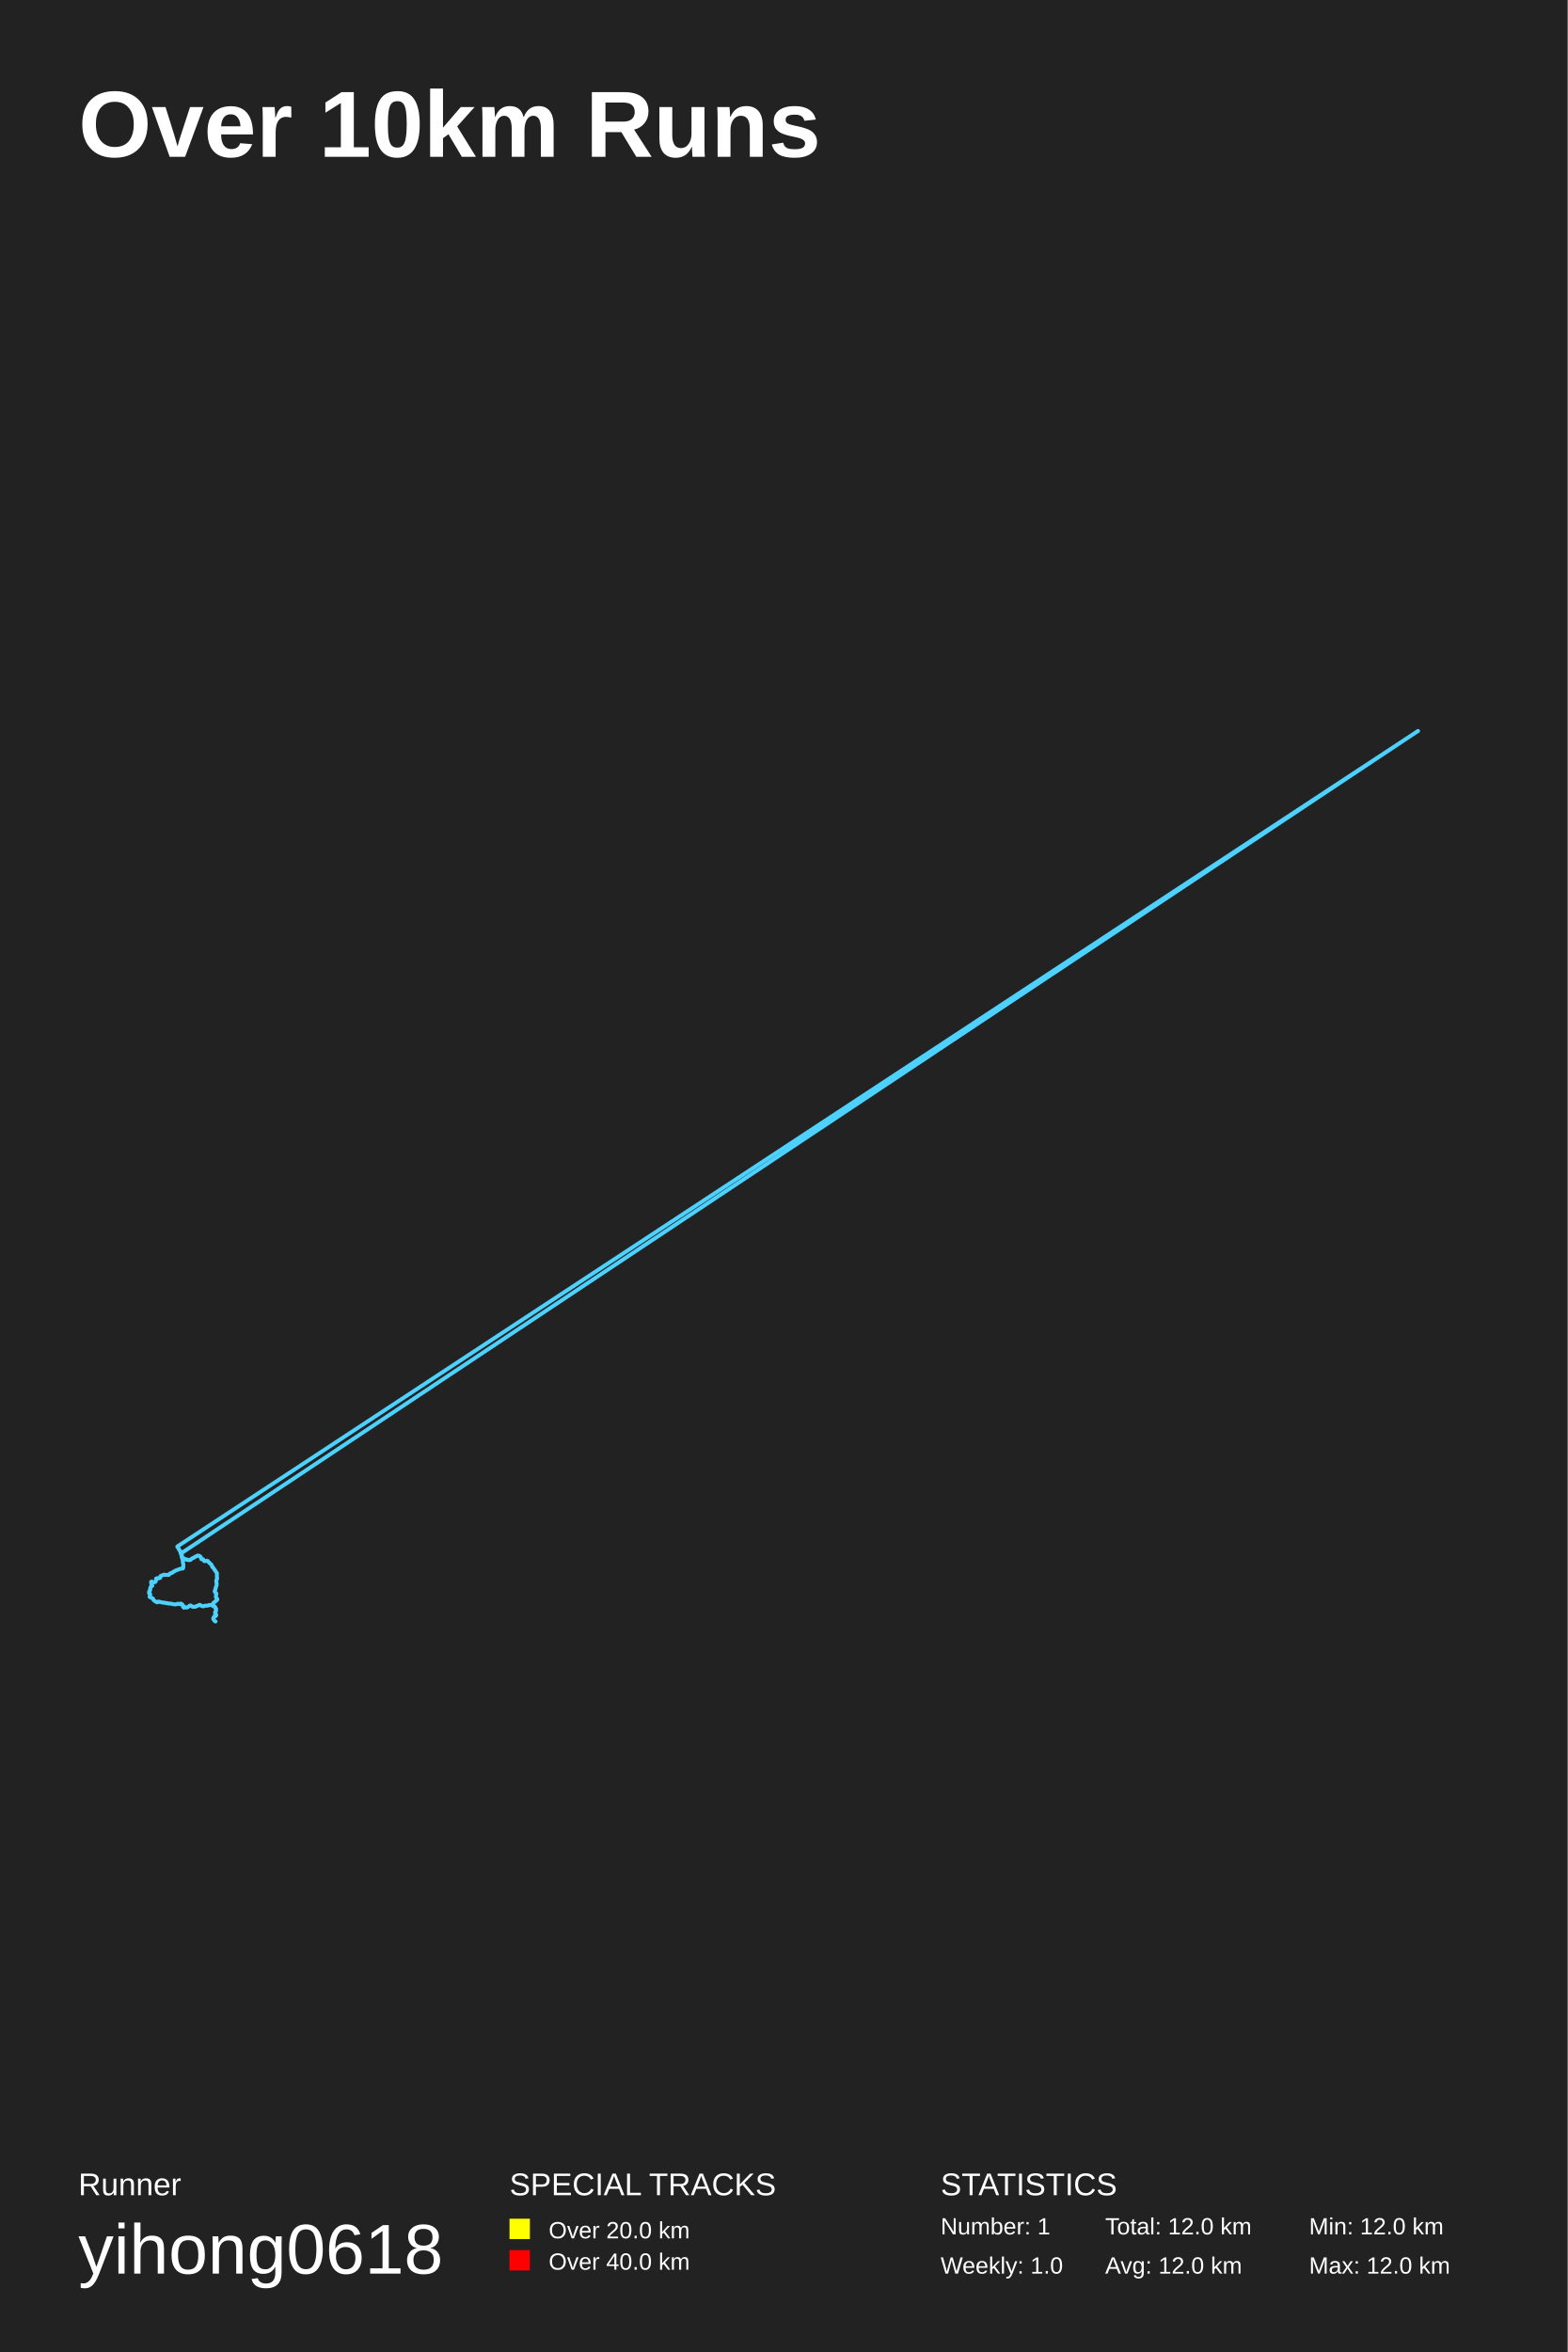
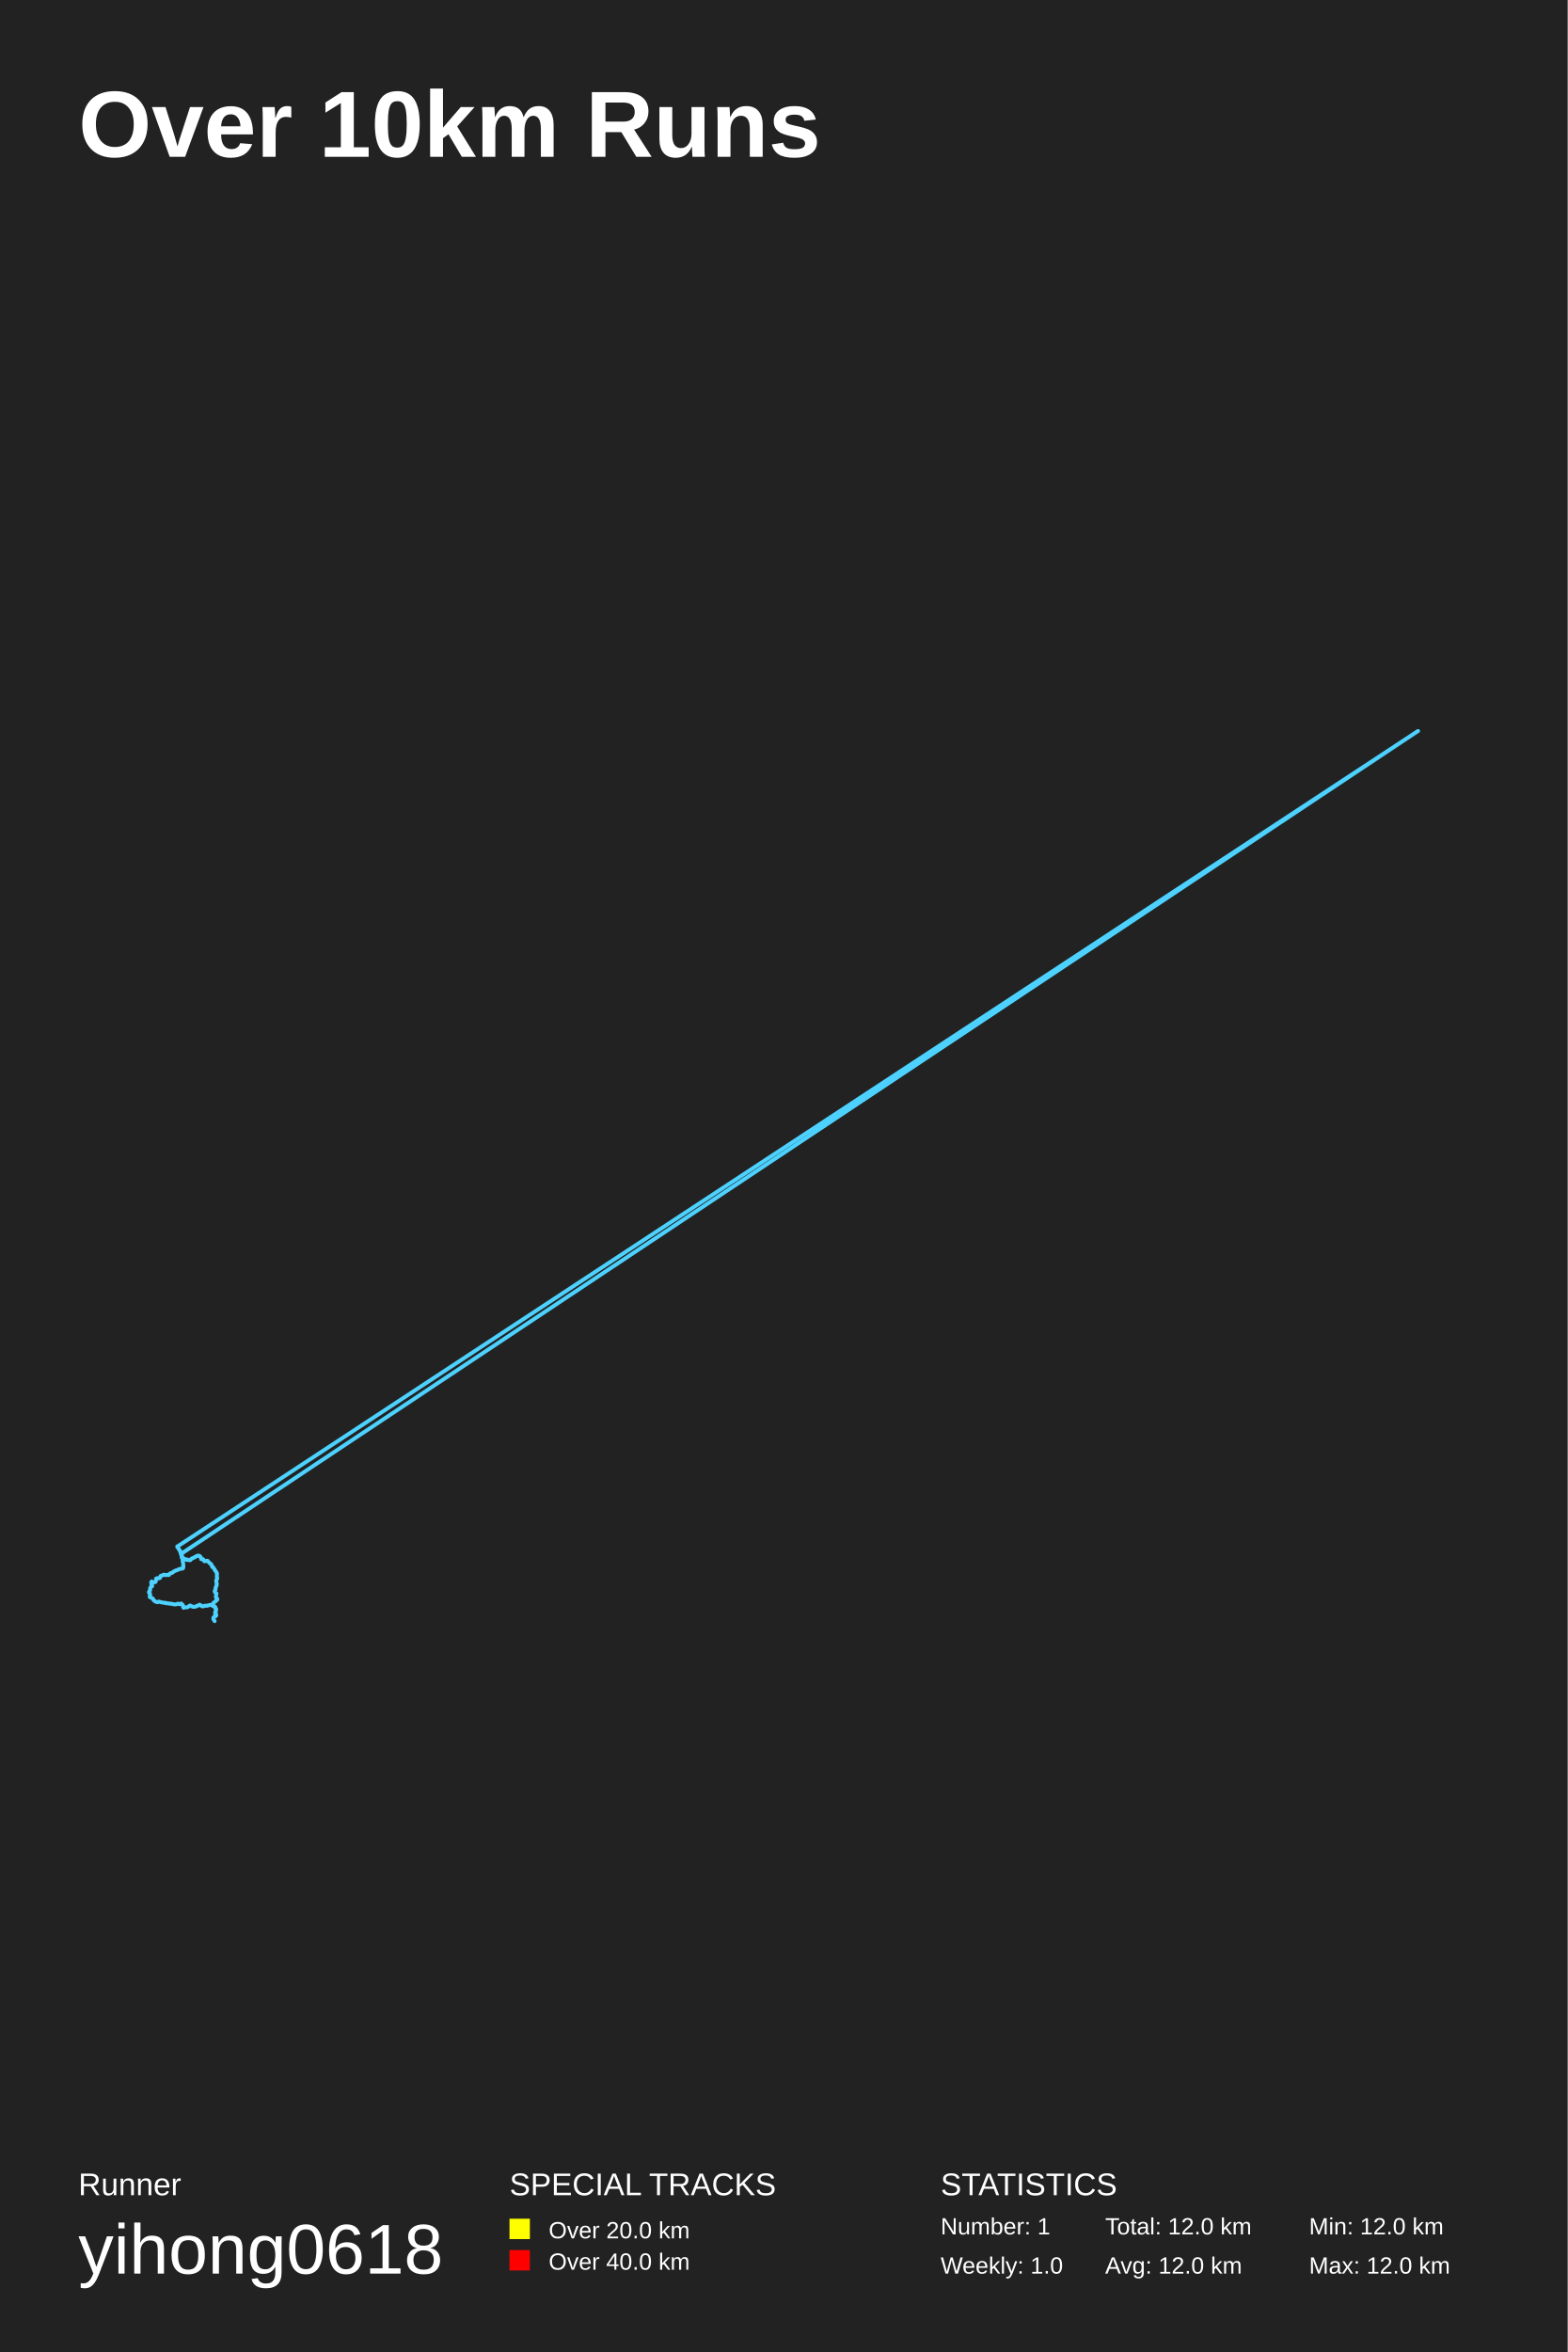
<svg xmlns="http://www.w3.org/2000/svg" baseProfile="full" height="300mm" version="1.1" viewBox="0,0,200,300" width="200mm">
  <defs />
  <rect fill="#222222" height="300" width="200" x="0" y="0" />
  <text fill="#FFFFFF" style="font-size:12px; font-family:Arial; font-weight:bold;" x="10" y="20">Over 10km Runs</text>
  <text fill="#FFFFFF" style="font-size:4px; font-family:Arial" x="10" y="280">Runner</text>
  <text fill="#FFFFFF" style="font-size:9px; font-family:Arial" x="10" y="290">yihong0618</text>
  <text fill="#FFFFFF" style="font-size:4px; font-family:Arial" x="65" y="280">SPECIAL TRACKS</text>
  <rect fill="yellow" height="2.6" width="2.6" x="65" y="283" />
  <text fill="#FFFFFF" style="font-size:3px; font-family:Arial" x="70" y="285.5">Over 20.0 km</text>
  <rect fill="red" height="2.6" width="2.6" x="65" y="287" />
  <text fill="#FFFFFF" style="font-size:3px; font-family:Arial" x="70" y="289.5">Over 40.0 km</text>
  <text fill="#FFFFFF" style="font-size:4px; font-family:Arial" x="120" y="280">STATISTICS</text>
  <text fill="#FFFFFF" style="font-size:3px; font-family:Arial" x="120" y="285">Number: 1</text>
  <text fill="#FFFFFF" style="font-size:3px; font-family:Arial" x="120" y="290">Weekly: 1.0</text>
  <text fill="#FFFFFF" style="font-size:3px; font-family:Arial" x="141" y="285">Total: 12.0 km</text>
  <text fill="#FFFFFF" style="font-size:3px; font-family:Arial" x="141" y="290">Avg: 12.0 km</text>
  <text fill="#FFFFFF" style="font-size:3px; font-family:Arial" x="167" y="285">Min: 12.0 km</text>
  <text fill="#FFFFFF" style="font-size:3px; font-family:Arial" x="167" y="290">Max: 12.0 km</text>
-   <polyline fill="none" opacity="1" points="27.566,206.037 27.547,205.932 27.452,205.868 27.471,205.752 27.443,205.626 27.533,205.515 27.538,205.394 27.58,205.278 27.504,205.189 27.49,205.062 27.428,204.952 27.338,204.868 27.219,204.868 27.224,204.868 27.253,204.868 27.229,204.873 27.219,204.873 27.229,204.868 27.219,204.873 27.21,204.878 27.214,204.883 27.214,204.878 27.138,204.789 27.138,204.673 27.153,204.588 27.195,204.504 27.257,204.436 27.333,204.378 27.376,204.32 27.476,204.257 27.571,204.188 27.671,204.093 27.723,204.025 27.718,203.946 27.647,203.872 27.576,203.803 27.542,203.672 27.552,203.582 27.566,203.493 27.571,203.403 27.609,203.282 27.566,203.192 27.481,203.15 27.462,203.092 27.39,203.008 27.414,202.84 27.471,202.771 27.504,202.66 27.509,202.545 27.542,202.423 27.604,202.318 27.628,202.202 27.637,202.102 27.642,202.002 27.618,201.907 27.618,201.812 27.595,201.744 27.59,201.628 27.642,201.48 27.699,201.386 27.694,201.286 27.671,201.18 27.671,201.059 27.671,200.938 27.671,200.806 27.675,200.648 27.656,200.632 27.153,199.895 27.081,199.874 27.062,199.774 27.015,199.705 27.015,199.658 26.996,199.632 26.967,199.563 26.906,199.521 26.858,199.468 26.806,199.437 26.763,199.405 26.711,199.326 26.663,199.279 26.559,199.194 26.507,199.11 26.426,199.084 26.383,199.068 26.283,199.099 26.203,199.121 26.112,199.136 26.022,199.094 25.989,199.015 25.946,198.947 25.908,198.883 25.808,198.873 25.718,198.889 25.708,198.847 25.708,198.826 25.737,198.836 25.732,198.826 25.685,198.857 25.68,198.852 25.675,198.862 25.689,198.862 25.694,198.857 25.68,198.847 25.699,198.826 25.699,198.82 25.628,198.725 25.618,198.667 25.599,198.588 25.566,198.541 25.537,198.525 25.485,198.494 25.438,198.451 25.366,198.446 25.305,198.425 25.271,198.42 25.252,198.409 25.21,198.43 25.143,198.462 25.086,198.504 25.043,198.504 24.982,198.52 24.944,198.552 24.858,198.583 24.825,198.636 24.777,198.667 24.734,198.673 24.668,198.71 24.62,198.731 24.54,198.768 24.459,198.799 24.383,198.878 24.316,198.952 24.231,198.994 24.145,198.989 24.098,198.994 24.008,198.978 23.946,198.978 23.974,198.957 23.965,198.952 23.965,198.973 23.96,198.962 23.913,198.962 23.865,198.915 23.808,198.894 23.761,198.936 23.699,198.91 23.646,198.862 23.561,198.92 23.49,198.836 23.437,198.768 23.385,198.741 23.357,198.71 23.347,198.704 23.319,198.657 23.262,198.599 23.195,198.594 23.195,198.599 23.209,198.594 23.171,198.567 23.181,198.494 23.205,198.425 23.195,198.362 23.133,198.32 23.114,198.272 23.086,198.199 23.048,198.156 23.038,198.083 23.01,197.977 22.996,197.83 22.924,197.782 22.891,197.709 22.839,197.661 22.81,197.609 22.791,197.524 22.734,197.445 22.682,197.377 22.673,197.319 22.654,197.314 22.635,197.324 22.644,197.324 22.644,197.329 22.635,197.319 22.644,197.314 22.644,197.308 22.658,197.314 22.706,197.229 22.692,197.24 22.663,197.271 22.639,197.256 22.625,197.266 22.62,197.271 22.639,197.266 22.63,197.266 22.625,197.261 22.63,197.256 22.63,197.256 22.639,197.256 22.635,197.25 180.91,93.236 180.815,93.294 180.815,93.294 180.815,93.294 180.815,93.294 180.724,93.352 23.057,198.167 23.119,198.251 23.162,198.346 23.186,198.42 23.167,198.52 23.186,198.631 23.209,198.715 23.271,198.794 23.304,198.883 23.295,199.015 23.319,199.11 23.333,199.279 23.352,199.416 23.38,199.521 23.395,199.626 23.38,199.774 23.366,199.89 23.38,199.963 23.333,200.063 23.171,200.074 23.034,200.1 22.929,200.127 22.815,200.164 22.701,200.216 22.578,200.258 22.468,200.301 22.383,200.332 22.307,200.395 22.202,200.427 22.107,200.48 22.079,200.532 22.05,200.553 22.055,200.548 22.022,200.574 21.979,200.617 21.912,200.632 21.813,200.632 21.737,200.68 21.656,200.738 21.618,200.775 21.575,200.859 21.513,200.891 21.423,200.88 21.347,200.864 21.238,200.896 21.143,200.885 21.067,200.891 20.986,200.848 20.9,200.854 20.824,200.896 20.772,200.896 20.71,200.938 20.625,200.964 20.549,200.985 20.487,201.033 20.444,201.101 20.425,201.18 20.44,201.249 20.387,201.27 20.349,201.291 20.321,201.307 20.245,201.317 20.159,201.312 20.088,201.291 19.983,201.317 19.907,201.349 19.926,201.386 19.936,201.449 19.926,201.517 19.907,201.544 19.898,201.586 19.888,201.633 19.865,201.681 19.831,201.765 19.741,201.812 19.656,201.807 19.603,201.839 19.532,201.865 19.461,201.902 19.428,201.87 19.39,201.828 19.371,201.833 19.337,201.802 19.318,201.781 19.356,201.765 19.371,201.712 19.38,201.728 19.333,201.77 19.266,201.786 19.328,201.902 19.299,202.06 19.356,202.181 19.428,202.281 19.342,202.344 19.242,202.402 19.176,202.534 19.147,202.697 19.171,202.803 19.062,202.94 19.01,203.066 19.024,203.229 19.124,203.256 19.166,203.34 19.152,203.424 19.119,203.524 19.081,203.677 19.181,203.73 19.266,203.788 19.385,203.825 19.504,203.893 19.561,204.035 19.656,204.141 19.793,204.251 19.941,204.325 20.083,204.383 20.193,204.283 20.359,204.299 20.511,204.367 20.663,204.388 20.81,204.415 20.972,204.42 21.043,204.43 21.157,204.483 21.271,204.483 21.39,204.488 21.485,204.525 21.632,204.546 21.746,204.536 21.879,204.562 21.988,204.583 22.112,204.62 22.25,204.63 22.383,204.646 22.54,204.625 22.649,204.562 22.749,204.557 22.872,204.604 23.01,204.615 23.072,204.53 23.143,204.588 23.247,204.636 23.361,204.789 23.333,204.931 23.404,205.004 23.452,205.068 23.599,204.978 23.761,205.052 23.927,205.015 24.065,204.915 24.183,204.799 24.345,204.783 24.464,204.878 24.582,204.952 24.782,204.947 24.915,204.947 25.005,204.894 25.148,204.831 25.29,204.789 25.423,204.71 25.504,204.699 25.623,204.773 25.732,204.852 25.851,204.862 25.965,204.889 26.046,204.836 26.174,204.799 26.321,204.799 26.45,204.81 26.568,204.767 26.673,204.731 26.763,204.71 26.887,204.71 27.015,204.767 27.148,204.799 27.195,204.815 27.338,204.862 27.443,204.952 27.481,205.089 27.566,205.194 27.552,205.331 27.566,205.479 27.504,205.615 27.49,205.747 27.5,205.884 27.599,205.984 27.547,206.1 27.428,206.19 27.314,206.211 27.229,206.358 27.2,206.49 27.295,206.611 27.362,206.743 27.5,206.822" stroke="#4DD2FF" stroke-dasharray="none" stroke-linecap="round" stroke-linejoin="round" stroke-width="0.5" />
+   <polyline fill="none" opacity="1" points="27.566,205.992 27.523,205.918 27.443,205.824 27.471,205.713 27.457,205.576 27.533,205.481 27.547,205.355 27.571,205.244 27.485,205.16 27.481,205.018 27.381,204.928 27.281,204.865 27.229,204.865 27.229,204.87 27.243,204.87 27.214,204.87 27.224,204.875 27.224,204.87 27.214,204.886 27.214,204.881 27.214,204.875 27.214,204.881 27.124,204.749 27.134,204.649 27.157,204.575 27.214,204.48 27.272,204.417 27.338,204.37 27.414,204.307 27.519,204.228 27.604,204.143 27.69,204.08 27.728,204.001 27.709,203.917 27.618,203.859 27.566,203.764 27.533,203.632 27.566,203.559 27.58,203.474 27.571,203.358 27.618,203.248 27.514,203.179 27.481,203.137 27.438,203.084 27.386,202.979 27.438,202.816 27.5,202.747 27.495,202.637 27.504,202.5 27.566,202.379 27.618,202.289 27.618,202.163 27.661,202.073 27.633,201.978 27.628,201.873 27.604,201.794 27.59,201.71 27.585,201.583 27.661,201.452 27.699,201.346 27.704,201.257 27.656,201.141 27.671,201.02 27.666,200.893 27.685,200.698 27.666,200.646 27.181,199.887 27.119,199.887 27.062,199.845 27.048,199.755 27.024,199.692 27.005,199.666 26.986,199.608 26.958,199.545 26.906,199.481 26.844,199.466 26.787,199.402 26.754,199.381 26.701,199.313 26.63,199.244 26.535,199.171 26.478,199.081 26.431,199.07 26.34,199.097 26.25,199.113 26.179,199.134 26.079,199.134 26.017,199.07 25.984,198.986 25.951,198.923 25.884,198.87 25.775,198.891 25.704,198.881 25.699,198.849 25.718,198.833 25.713,198.839 25.699,198.844 25.699,198.854 25.666,198.854 25.685,198.854 25.67,198.876 25.68,198.854 25.699,198.849 25.699,198.844 25.68,198.797 25.623,198.696 25.609,198.654 25.571,198.559 25.552,198.533 25.528,198.517 25.457,198.486 25.409,198.438 25.343,198.454 25.29,198.417 25.262,198.428 25.262,198.412 25.181,198.459 25.119,198.48 25.072,198.512 25.029,198.496 24.982,198.533 24.915,198.575 24.848,198.602 24.806,198.66 24.763,198.66 24.72,198.691 24.654,198.702 24.587,198.749 24.516,198.786 24.43,198.807 24.364,198.902 24.288,198.991 24.212,198.997 24.141,198.991 24.06,198.986 23.989,198.981 23.941,198.976 23.965,198.955 23.97,198.976 23.951,198.96 23.946,198.986 23.903,198.955 23.851,198.897 23.794,198.902 23.727,198.955 23.68,198.886 23.608,198.886 23.542,198.897 23.475,198.807 23.428,198.754 23.361,198.718 23.357,198.712 23.333,198.707 23.295,198.639 23.243,198.586 23.19,198.623 23.195,198.607 23.19,198.586 23.167,198.544 23.19,198.465 23.195,198.407 23.167,198.359 23.119,198.291 23.105,198.254 23.072,198.201 23.048,198.133 23.024,198.043 23.005,197.959 22.981,197.811 22.915,197.759 22.882,197.674 22.82,197.638 22.801,197.585 22.768,197.495 22.711,197.416 22.673,197.353 22.658,197.311 22.63,197.311 22.62,197.327 22.649,197.327 22.649,197.327 22.63,197.316 22.644,197.327 22.644,197.311 22.682,197.29 22.701,197.242 22.692,197.248 22.62,197.242 22.635,197.258 22.625,197.264 22.616,197.279 22.625,197.269 22.63,197.269 22.63,197.264 22.63,197.253 22.63,197.258 22.639,197.253 180.91,93.239 180.91,93.239 180.815,93.297 180.815,93.297 180.815,93.297 180.81,93.286 180.724,93.355 23.091,198.207 23.119,198.312 23.195,198.365 23.181,198.459 23.176,198.554 23.19,198.67 23.228,198.739 23.281,198.828 23.304,198.939 23.3,199.055 23.319,199.171 23.347,199.329 23.371,199.466 23.38,199.55 23.385,199.676 23.38,199.819 23.38,199.929 23.371,199.998 23.271,200.082 23.114,200.077 23,200.119 22.891,200.129 22.782,200.182 22.658,200.245 22.554,200.282 22.44,200.308 22.354,200.356 22.269,200.398 22.169,200.445 22.093,200.498 22.064,200.54 22.05,200.556 22.05,200.556 22.003,200.588 21.95,200.614 21.879,200.64 21.77,200.651 21.713,200.703 21.637,200.74 21.608,200.793 21.561,200.888 21.475,200.898 21.404,200.872 21.314,200.872 21.209,200.904 21.114,200.909 21.043,200.883 20.962,200.856 20.877,200.862 20.805,200.893 20.753,200.909 20.687,200.962 20.596,200.972 20.506,200.998 20.473,201.062 20.43,201.135 20.44,201.209 20.411,201.267 20.368,201.272 20.34,201.299 20.297,201.304 20.216,201.325 20.131,201.304 20.045,201.299 19.95,201.325 19.912,201.357 19.931,201.394 19.926,201.467 19.926,201.525 19.898,201.567 19.893,201.604 19.888,201.641 19.869,201.715 19.817,201.794 19.713,201.799 19.646,201.826 19.594,201.847 19.508,201.894 19.428,201.883 19.413,201.852 19.371,201.831 19.366,201.826 19.337,201.789 19.314,201.783 19.375,201.725 19.361,201.715 19.333,201.752 19.318,201.768 19.285,201.841 19.333,201.952 19.314,202.105 19.385,202.215 19.418,202.315 19.314,202.358 19.223,202.458 19.147,202.584 19.166,202.726 19.138,202.847 19.038,202.979 19.005,203.1 19.062,203.237 19.147,203.285 19.143,203.364 19.152,203.453 19.114,203.569 19.105,203.701 19.2,203.753 19.314,203.801 19.418,203.843 19.542,203.959 19.575,204.075 19.698,204.185 19.85,204.285 19.988,204.338 20.126,204.364 20.273,204.28 20.406,204.322 20.554,204.37 20.715,204.401 20.877,204.428 21.01,204.443 21.095,204.433 21.185,204.501 21.309,204.496 21.428,204.501 21.537,204.533 21.656,204.549 21.803,204.544 21.922,204.58 22.026,204.591 22.15,204.628 22.283,204.638 22.444,204.644 22.582,204.596 22.687,204.544 22.777,204.58 22.92,204.623 23.029,204.596 23.119,204.523 23.162,204.623 23.314,204.707 23.338,204.844 23.361,204.976 23.423,205.081 23.485,205.028 23.661,205.018 23.808,205.018 23.974,204.986 24.107,204.87 24.226,204.781 24.397,204.839 24.492,204.918 24.654,204.954 24.839,204.954 24.934,204.923 25.072,204.875 25.195,204.796 25.333,204.781 25.457,204.681 25.547,204.723 25.67,204.791 25.765,204.886 25.894,204.886 25.993,204.881 26.089,204.817 26.222,204.796 26.374,204.823 26.497,204.791 26.616,204.754 26.706,204.728 26.801,204.702 26.939,204.728 27.058,204.791 27.181,204.812 27.257,204.844 27.376,204.886 27.471,204.997 27.485,205.139 27.58,205.239 27.557,205.386 27.538,205.523 27.519,205.666 27.471,205.797 27.566,205.908 27.595,206.04 27.504,206.15 27.376,206.198 27.267,206.266 27.219,206.377 27.224,206.529 27.324,206.656 27.381,206.777" stroke="#4DD2FF" stroke-dasharray="none" stroke-linecap="round" stroke-linejoin="round" stroke-width="0.5" />
</svg>
